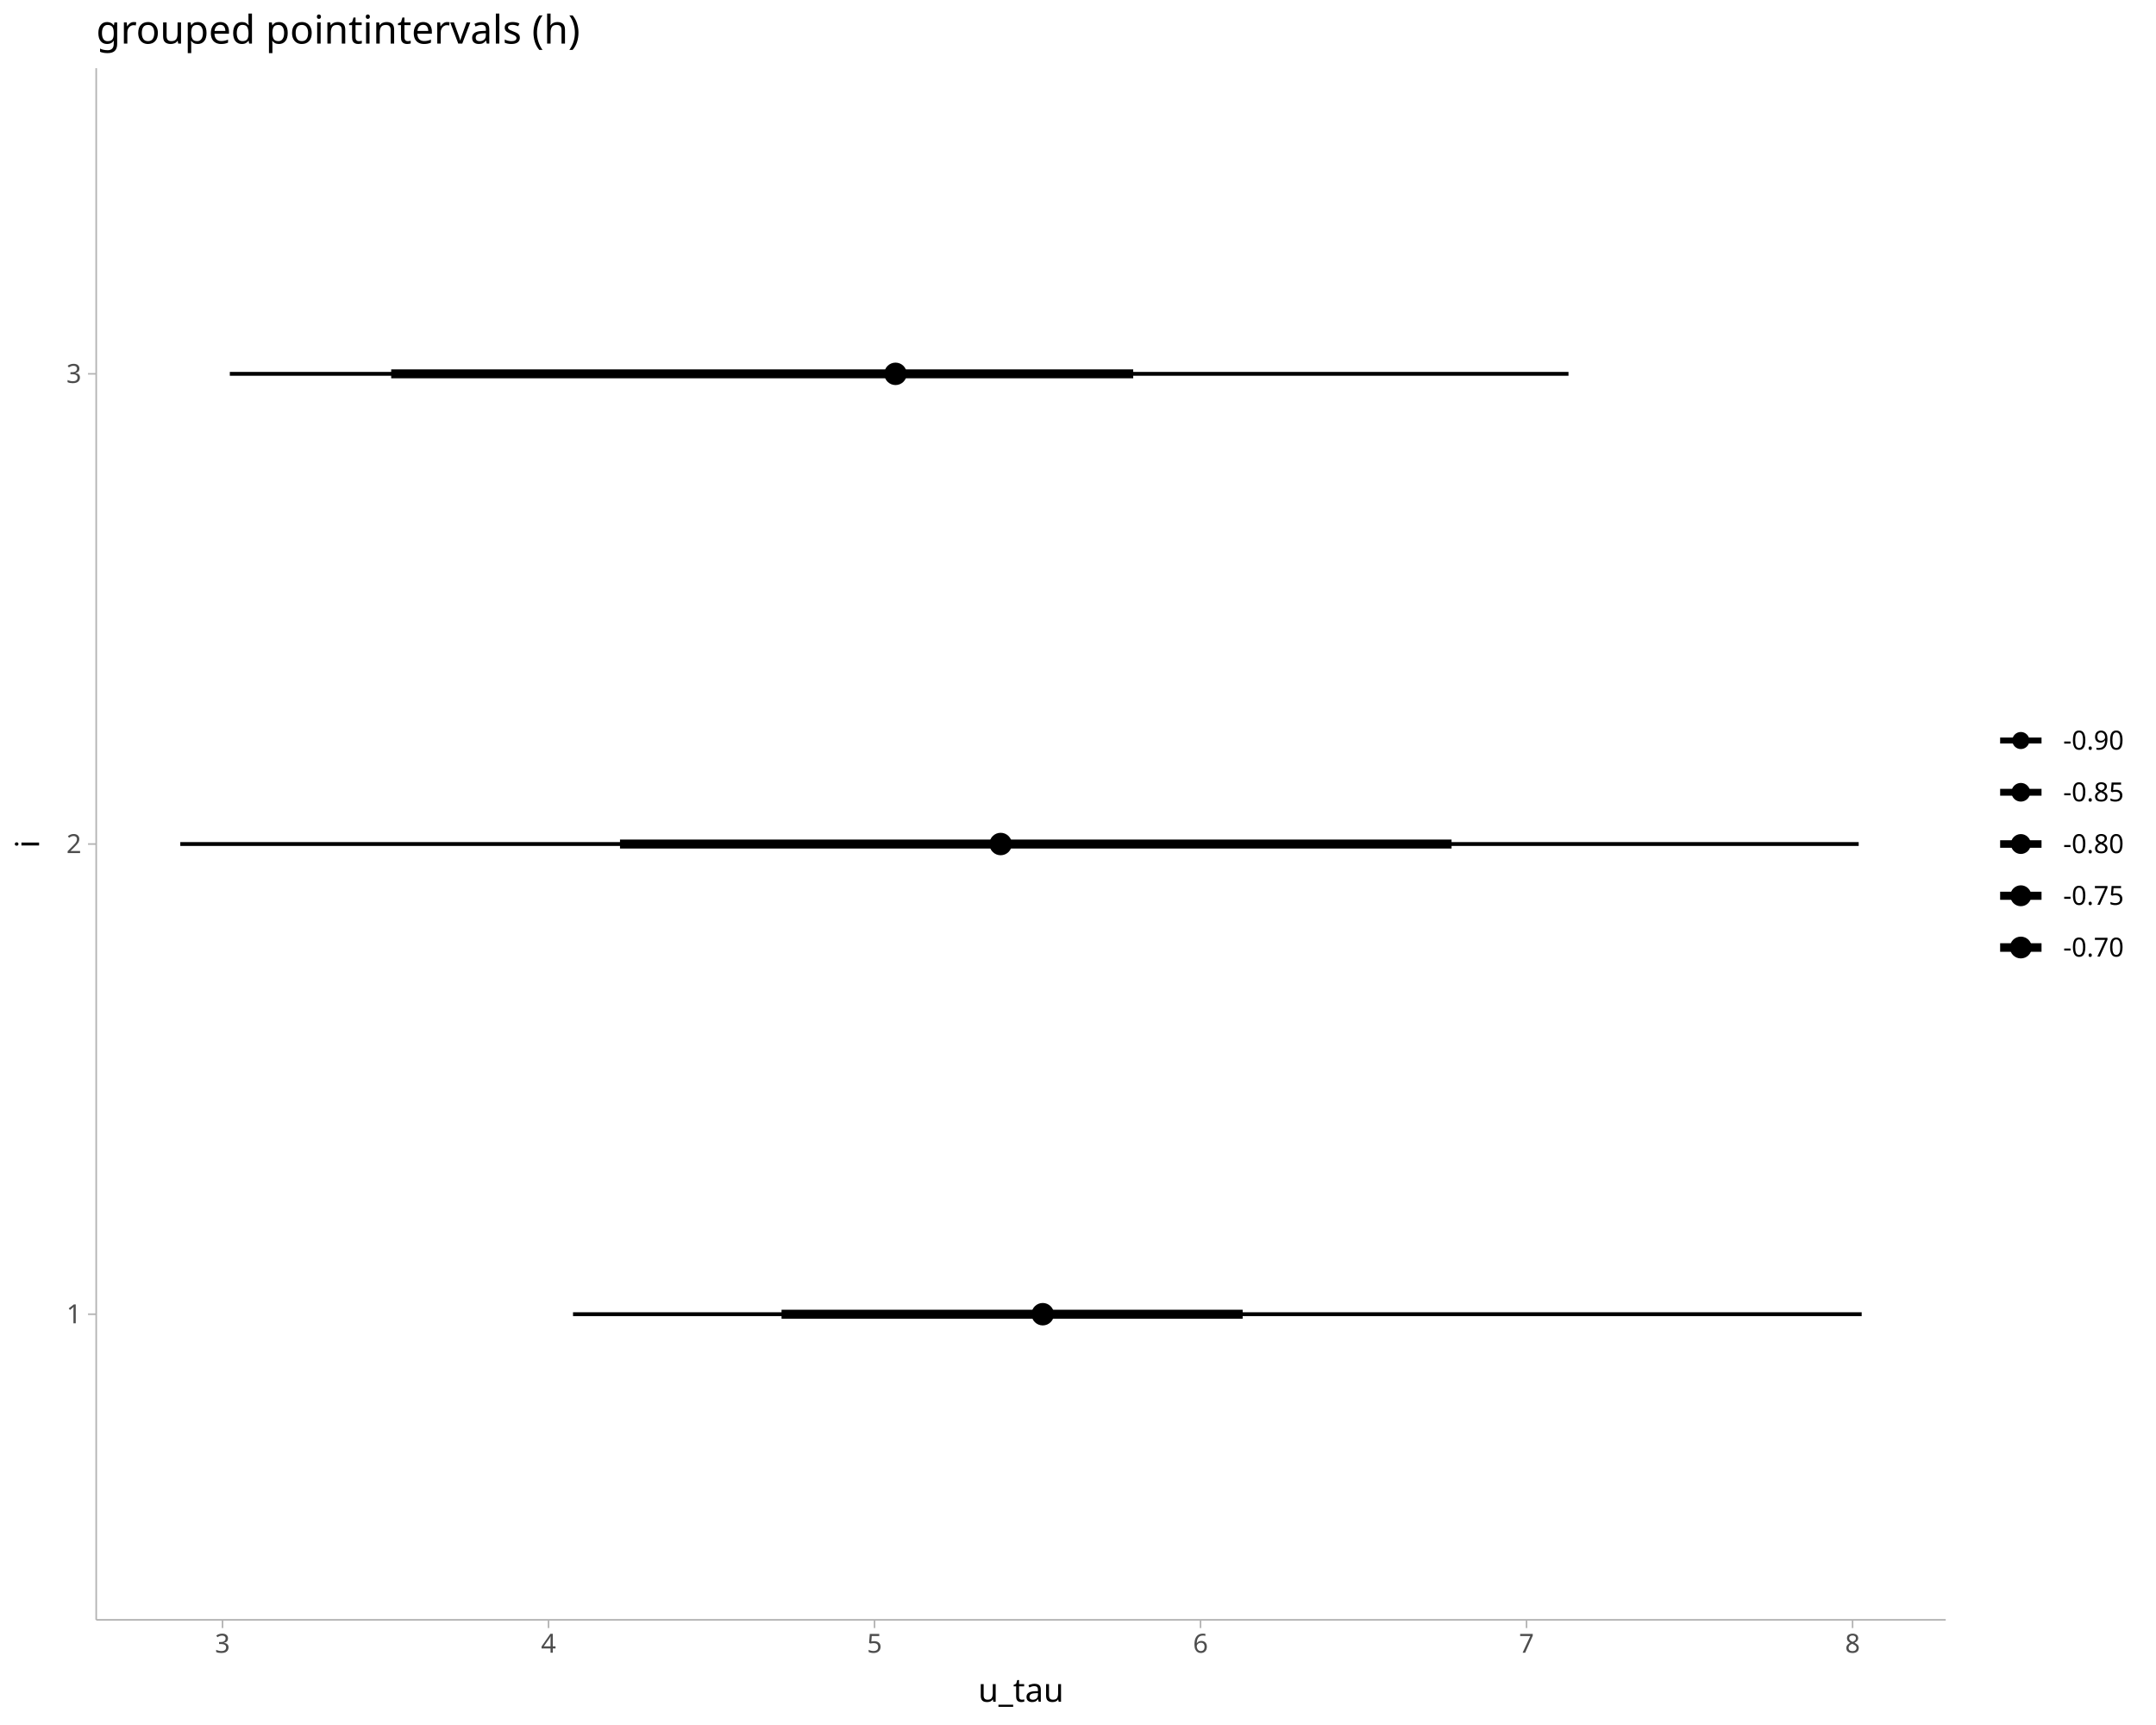
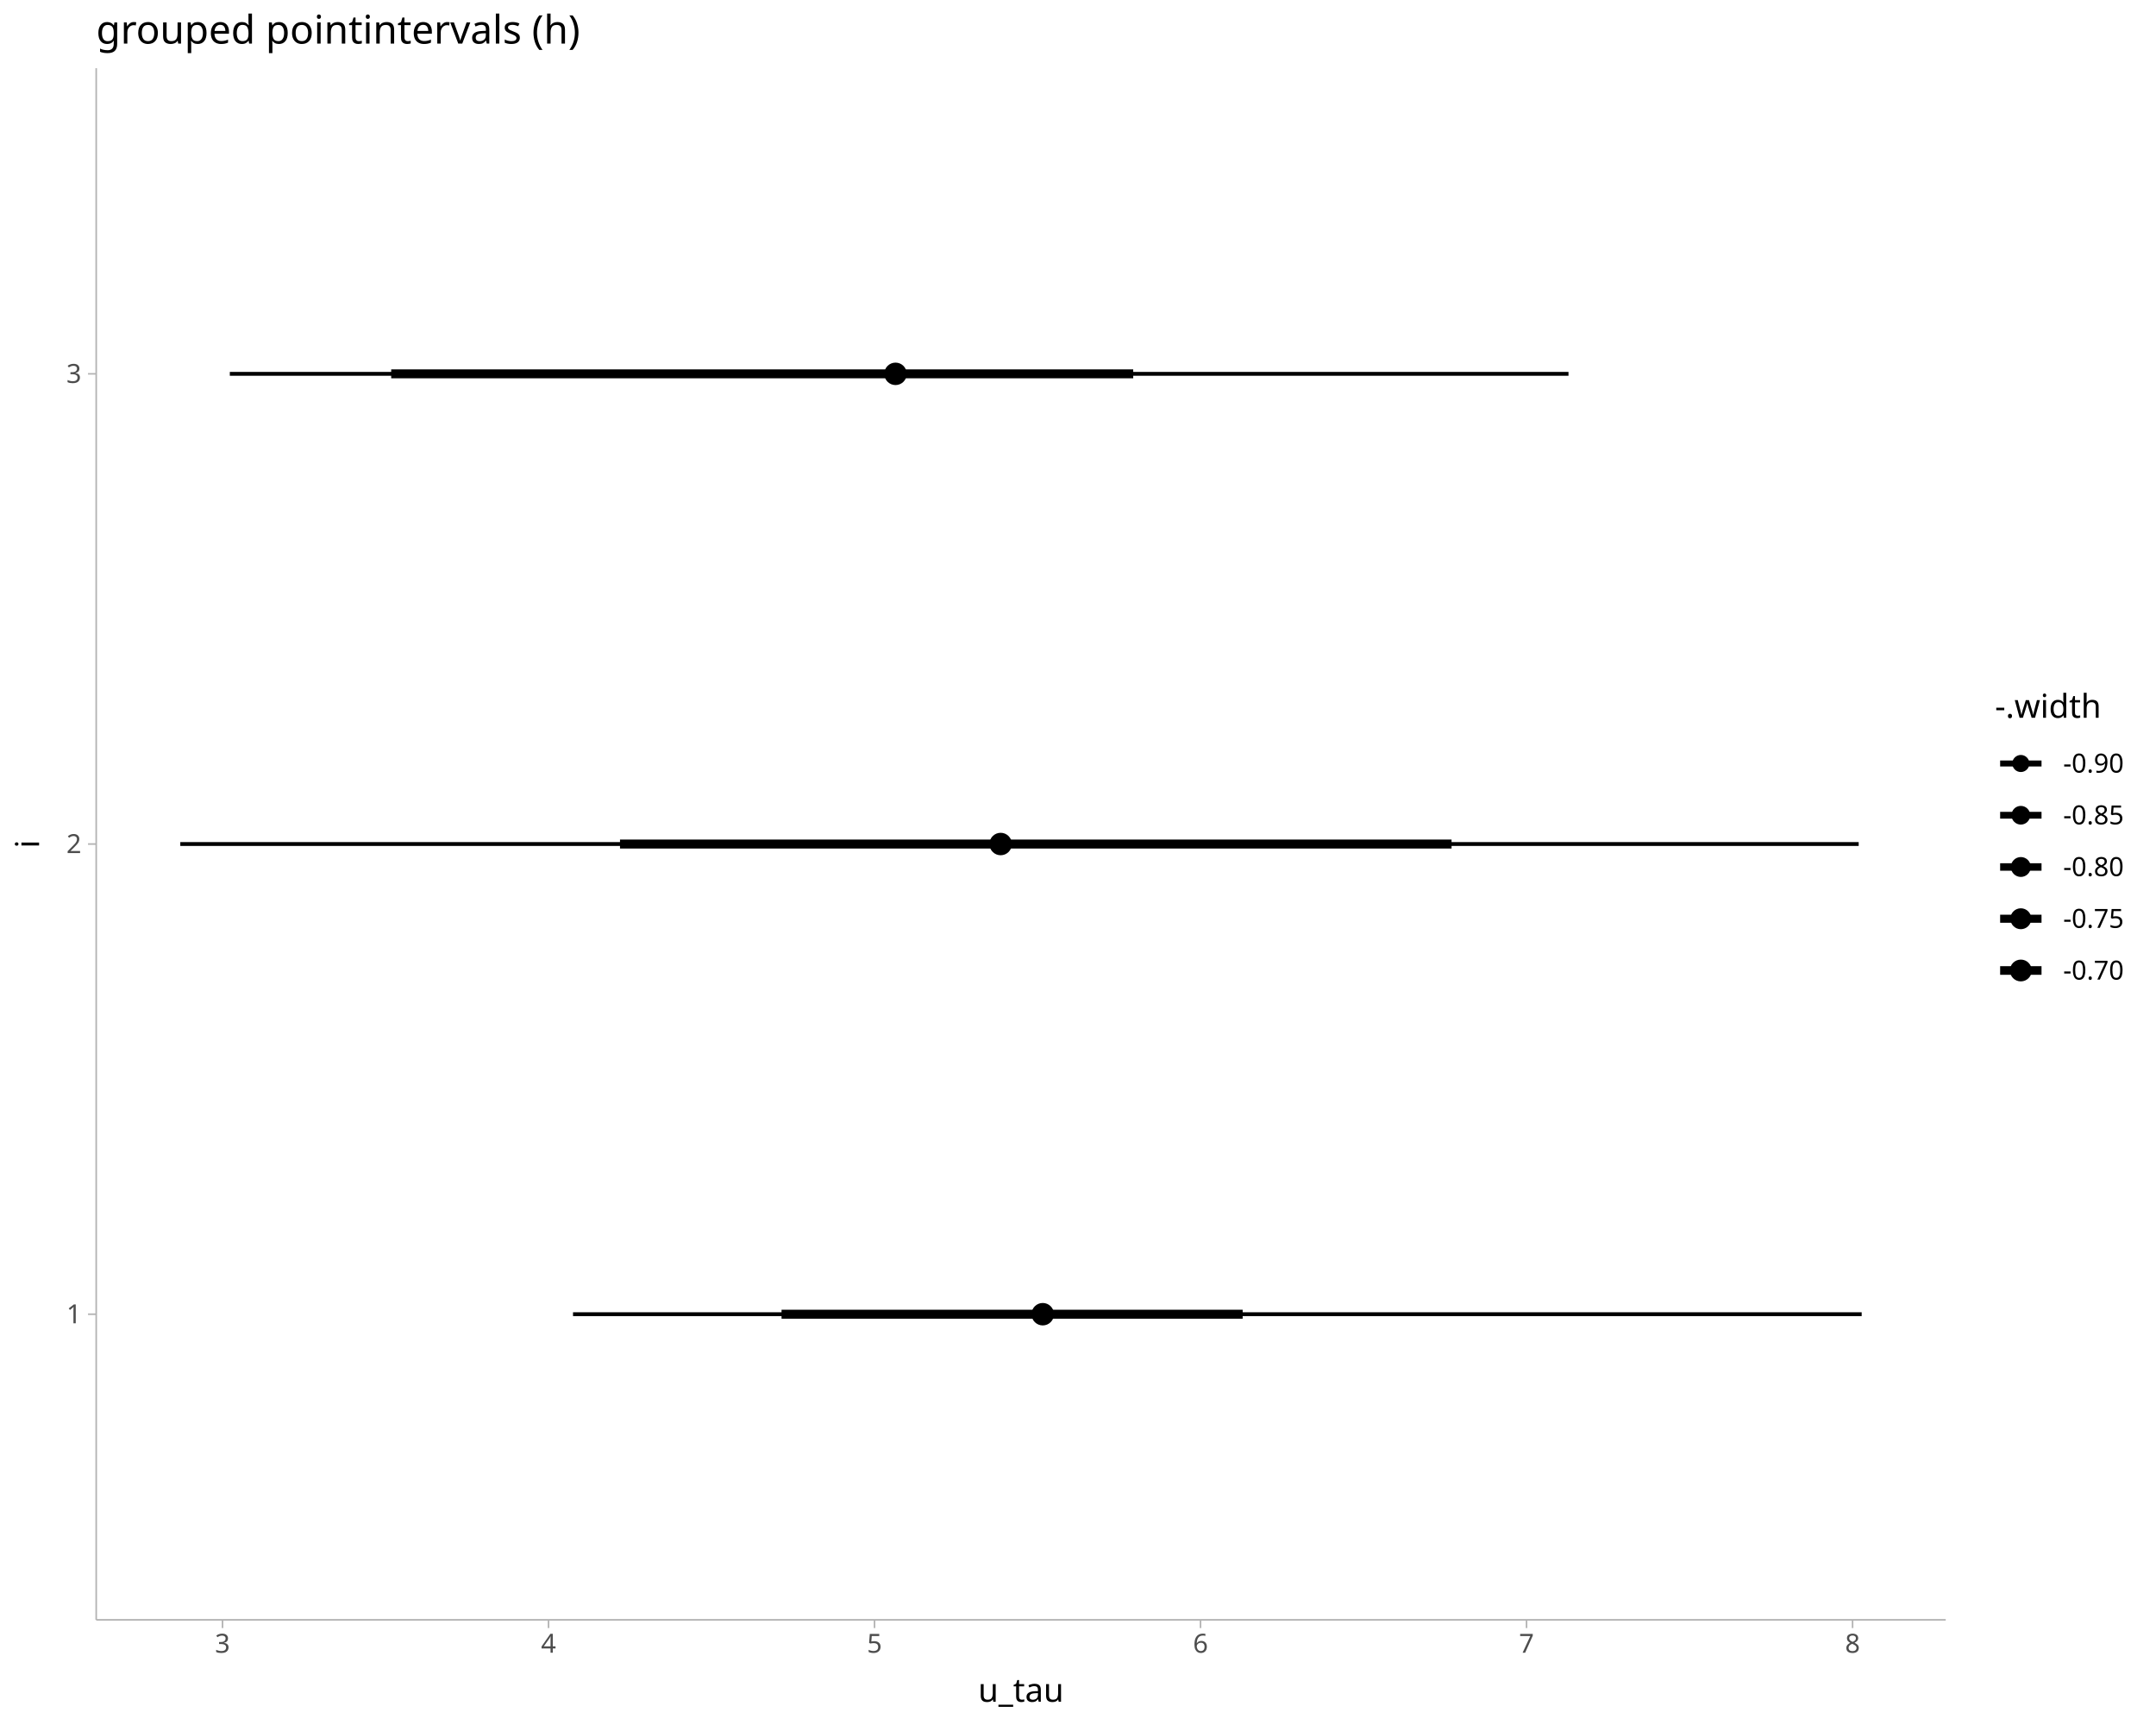
<svg xmlns="http://www.w3.org/2000/svg" class="svglite" data-engine-version="2.0" width="720.00pt" height="576.00pt" viewBox="0 0 720.00 576.00">
  <defs>
    <style type="text/css">
    .svglite line, .svglite polyline, .svglite polygon, .svglite path, .svglite rect, .svglite circle {
      fill: none;
      stroke: #000000;
      stroke-linecap: round;
      stroke-linejoin: round;
      stroke-miterlimit: 10.00;
    }
  </style>
  </defs>
  <rect width="100%" height="100%" style="stroke: none; fill: #FFFFFF;" />
  <defs>
    <clipPath id="cpMC4wMHw3MjAuMDB8MC4wMHw1NzYuMDA=">
      <rect x="0.00" y="0.00" width="720.00" height="576.00" />
    </clipPath>
  </defs>
  <g clip-path="url(#cpMC4wMHw3MjAuMDB8MC4wMHw1NzYuMDA=)">
    <rect x="0.00" y="0.00" width="720.00" height="576.00" style="stroke-width: 1.07; stroke: #FFFFFF; fill: #FFFFFF;" />
  </g>
  <defs>
    <clipPath id="cpMzIuMTN8NjQ5Ljc4fDIyLjc4fDU0MC44OA==">
      <rect x="32.13" y="22.78" width="617.65" height="518.09" />
    </clipPath>
  </defs>
  <g clip-path="url(#cpMzIuMTN8NjQ5Ljc4fDIyLjc4fDU0MC44OA==)">
    <rect x="32.13" y="22.78" width="617.65" height="518.09" style="stroke-width: 1.07; stroke: none; fill: #FFFFFF;" />
    <line x1="60.21" y1="281.83" x2="620.71" y2="281.83" style="stroke-width: 1.28; stroke-linecap: butt;" />
    <line x1="76.75" y1="124.83" x2="523.80" y2="124.83" style="stroke-width: 1.28; stroke-linecap: butt;" />
    <line x1="191.36" y1="438.83" x2="621.71" y2="438.83" style="stroke-width: 1.28; stroke-linecap: butt;" />
    <line x1="207.05" y1="281.83" x2="484.75" y2="281.83" style="stroke-width: 2.99; stroke-linecap: butt;" />
    <line x1="130.64" y1="124.83" x2="378.44" y2="124.83" style="stroke-width: 2.99; stroke-linecap: butt;" />
    <line x1="261.00" y1="438.83" x2="414.99" y2="438.83" style="stroke-width: 2.99; stroke-linecap: butt;" />
    <circle cx="334.17" cy="281.83" r="1.68" style="stroke-width: 1.06; fill: #000000;" />
    <circle cx="299.06" cy="124.83" r="1.68" style="stroke-width: 1.06; fill: #000000;" />
    <circle cx="348.23" cy="438.83" r="1.68" style="stroke-width: 1.06; fill: #000000;" />
    <circle cx="334.17" cy="281.83" r="3.22" style="stroke-width: 1.06; fill: #000000;" />
    <circle cx="299.06" cy="124.83" r="3.22" style="stroke-width: 1.06; fill: #000000;" />
    <circle cx="348.23" cy="438.83" r="3.22" style="stroke-width: 1.06; fill: #000000;" />
  </g>
  <g clip-path="url(#cpMC4wMHw3MjAuMDB8MC4wMHw1NzYuMDA=)">
    <polyline points="32.13,540.88 32.13,22.78 " style="stroke-width: 0.53; stroke: #B3B3B3; stroke-linecap: butt;" />
    <text x="27.20" y="441.86" text-anchor="end" style="font-size: 8.80px; fill: #4D4D4D; font-family: sans;" textLength="4.89px" lengthAdjust="spacingAndGlyphs">1</text>
    <text x="27.20" y="284.86" text-anchor="end" style="font-size: 8.80px; fill: #4D4D4D; font-family: sans;" textLength="4.89px" lengthAdjust="spacingAndGlyphs">2</text>
    <text x="27.20" y="127.86" text-anchor="end" style="font-size: 8.80px; fill: #4D4D4D; font-family: sans;" textLength="4.89px" lengthAdjust="spacingAndGlyphs">3</text>
    <polyline points="29.39,438.83 32.13,438.83 " style="stroke-width: 0.53; stroke: #B3B3B3; stroke-linecap: butt;" />
    <polyline points="29.39,281.83 32.13,281.83 " style="stroke-width: 0.53; stroke: #B3B3B3; stroke-linecap: butt;" />
    <polyline points="29.39,124.83 32.13,124.83 " style="stroke-width: 0.53; stroke: #B3B3B3; stroke-linecap: butt;" />
    <polyline points="32.13,540.88 649.78,540.88 " style="stroke-width: 0.53; stroke: #B3B3B3; stroke-linecap: butt;" />
    <polyline points="74.31,543.62 74.31,540.88 " style="stroke-width: 0.53; stroke: #B3B3B3; stroke-linecap: butt;" />
    <polyline points="183.18,543.62 183.18,540.88 " style="stroke-width: 0.53; stroke: #B3B3B3; stroke-linecap: butt;" />
    <polyline points="292.05,543.62 292.05,540.88 " style="stroke-width: 0.53; stroke: #B3B3B3; stroke-linecap: butt;" />
    <polyline points="400.92,543.62 400.92,540.88 " style="stroke-width: 0.53; stroke: #B3B3B3; stroke-linecap: butt;" />
    <polyline points="509.79,543.62 509.79,540.88 " style="stroke-width: 0.53; stroke: #B3B3B3; stroke-linecap: butt;" />
    <polyline points="618.67,543.62 618.67,540.88 " style="stroke-width: 0.53; stroke: #B3B3B3; stroke-linecap: butt;" />
    <text x="74.31" y="551.87" text-anchor="middle" style="font-size: 8.80px; fill: #4D4D4D; font-family: sans;" textLength="4.89px" lengthAdjust="spacingAndGlyphs">3</text>
    <text x="183.18" y="551.87" text-anchor="middle" style="font-size: 8.80px; fill: #4D4D4D; font-family: sans;" textLength="4.89px" lengthAdjust="spacingAndGlyphs">4</text>
    <text x="292.05" y="551.87" text-anchor="middle" style="font-size: 8.80px; fill: #4D4D4D; font-family: sans;" textLength="4.89px" lengthAdjust="spacingAndGlyphs">5</text>
    <text x="400.92" y="551.87" text-anchor="middle" style="font-size: 8.80px; fill: #4D4D4D; font-family: sans;" textLength="4.89px" lengthAdjust="spacingAndGlyphs">6</text>
    <text x="509.79" y="551.87" text-anchor="middle" style="font-size: 8.80px; fill: #4D4D4D; font-family: sans;" textLength="4.89px" lengthAdjust="spacingAndGlyphs">7</text>
    <text x="618.67" y="551.87" text-anchor="middle" style="font-size: 8.80px; fill: #4D4D4D; font-family: sans;" textLength="4.89px" lengthAdjust="spacingAndGlyphs">8</text>
    <text x="340.96" y="568.24" text-anchor="middle" style="font-size: 11.00px; font-family: sans;" textLength="27.53px" lengthAdjust="spacingAndGlyphs">u_tau</text>
    <text transform="translate(13.05,281.83) rotate(-90)" text-anchor="middle" style="font-size: 11.00px; font-family: sans;" textLength="2.44px" lengthAdjust="spacingAndGlyphs">i</text>
-     <rect x="660.74" y="233.15" width="53.78" height="97.36" style="stroke-width: 1.07; stroke: none; fill: #FFFFFF;" />
-     <rect x="666.22" y="238.63" width="17.28" height="17.28" style="stroke-width: 1.07; stroke: none; fill: #FFFFFF;" />
-     <line x1="667.95" y1="247.27" x2="681.77" y2="247.27" style="stroke-width: 1.99; stroke-linecap: butt;" />
-     <circle cx="674.86" cy="247.27" r="2.32" style="stroke-width: 1.06; fill: #000000;" />
-     <rect x="666.22" y="255.91" width="17.28" height="17.28" style="stroke-width: 1.07; stroke: none; fill: #FFFFFF;" />
-     <line x1="667.95" y1="264.55" x2="681.77" y2="264.55" style="stroke-width: 2.28; stroke-linecap: butt;" />
-     <circle cx="674.86" cy="264.55" r="2.59" style="stroke-width: 1.06; fill: #000000;" />
-     <rect x="666.22" y="273.19" width="17.28" height="17.28" style="stroke-width: 1.07; stroke: none; fill: #FFFFFF;" />
-     <line x1="667.95" y1="281.83" x2="681.77" y2="281.83" style="stroke-width: 2.51; stroke-linecap: butt;" />
-     <circle cx="674.86" cy="281.83" r="2.79" style="stroke-width: 1.06; fill: #000000;" />
-     <rect x="666.22" y="290.47" width="17.28" height="17.28" style="stroke-width: 1.07; stroke: none; fill: #FFFFFF;" />
-     <line x1="667.95" y1="299.11" x2="681.77" y2="299.11" style="stroke-width: 2.70; stroke-linecap: butt;" />
-     <circle cx="674.86" cy="299.11" r="2.96" style="stroke-width: 1.06; fill: #000000;" />
-     <rect x="666.22" y="307.75" width="17.28" height="17.28" style="stroke-width: 1.07; stroke: none; fill: #FFFFFF;" />
-     <line x1="667.95" y1="316.39" x2="681.77" y2="316.39" style="stroke-width: 2.87; stroke-linecap: butt;" />
-     <circle cx="674.86" cy="316.39" r="3.11" style="stroke-width: 1.06; fill: #000000;" />
-     <text x="688.98" y="250.30" style="font-size: 8.80px; font-family: sans;" textLength="20.06px" lengthAdjust="spacingAndGlyphs">-0.90</text>
-     <text x="688.98" y="267.58" style="font-size: 8.80px; font-family: sans;" textLength="20.06px" lengthAdjust="spacingAndGlyphs">-0.85</text>
-     <text x="688.98" y="284.86" style="font-size: 8.80px; font-family: sans;" textLength="20.06px" lengthAdjust="spacingAndGlyphs">-0.80</text>
-     <text x="688.98" y="302.14" style="font-size: 8.80px; font-family: sans;" textLength="20.06px" lengthAdjust="spacingAndGlyphs">-0.75</text>
-     <text x="688.98" y="319.42" style="font-size: 8.80px; font-family: sans;" textLength="20.06px" lengthAdjust="spacingAndGlyphs">-0.70</text>
+     <rect x="660.74" y="225.48" width="53.78" height="112.69" style="stroke-width: 1.07; stroke: none; fill: #FFFFFF;" />
+     <text x="666.22" y="239.68" style="font-size: 11.00px; font-family: sans;" textLength="32.40px" lengthAdjust="spacingAndGlyphs">-.width</text>
+     <rect x="666.22" y="246.30" width="17.28" height="17.28" style="stroke-width: 1.07; stroke: none; fill: #FFFFFF;" />
+     <line x1="667.95" y1="254.94" x2="681.77" y2="254.94" style="stroke-width: 1.99; stroke-linecap: butt;" />
+     <circle cx="674.86" cy="254.94" r="2.32" style="stroke-width: 1.06; fill: #000000;" />
+     <rect x="666.22" y="263.58" width="17.28" height="17.28" style="stroke-width: 1.07; stroke: none; fill: #FFFFFF;" />
+     <line x1="667.95" y1="272.22" x2="681.77" y2="272.22" style="stroke-width: 2.28; stroke-linecap: butt;" />
+     <circle cx="674.86" cy="272.22" r="2.59" style="stroke-width: 1.06; fill: #000000;" />
+     <rect x="666.22" y="280.86" width="17.28" height="17.28" style="stroke-width: 1.07; stroke: none; fill: #FFFFFF;" />
+     <line x1="667.95" y1="289.50" x2="681.77" y2="289.50" style="stroke-width: 2.51; stroke-linecap: butt;" />
+     <circle cx="674.86" cy="289.50" r="2.79" style="stroke-width: 1.06; fill: #000000;" />
+     <rect x="666.22" y="298.14" width="17.28" height="17.28" style="stroke-width: 1.07; stroke: none; fill: #FFFFFF;" />
+     <line x1="667.95" y1="306.78" x2="681.77" y2="306.78" style="stroke-width: 2.70; stroke-linecap: butt;" />
+     <circle cx="674.86" cy="306.78" r="2.96" style="stroke-width: 1.06; fill: #000000;" />
+     <rect x="666.22" y="315.42" width="17.28" height="17.28" style="stroke-width: 1.07; stroke: none; fill: #FFFFFF;" />
+     <line x1="667.95" y1="324.06" x2="681.77" y2="324.06" style="stroke-width: 2.87; stroke-linecap: butt;" />
+     <circle cx="674.86" cy="324.06" r="3.11" style="stroke-width: 1.06; fill: #000000;" />
+     <text x="688.98" y="257.97" style="font-size: 8.80px; font-family: sans;" textLength="20.06px" lengthAdjust="spacingAndGlyphs">-0.90</text>
+     <text x="688.98" y="275.25" style="font-size: 8.80px; font-family: sans;" textLength="20.06px" lengthAdjust="spacingAndGlyphs">-0.85</text>
+     <text x="688.98" y="292.53" style="font-size: 8.80px; font-family: sans;" textLength="20.06px" lengthAdjust="spacingAndGlyphs">-0.80</text>
+     <text x="688.98" y="309.81" style="font-size: 8.80px; font-family: sans;" textLength="20.06px" lengthAdjust="spacingAndGlyphs">-0.75</text>
+     <text x="688.98" y="327.09" style="font-size: 8.80px; font-family: sans;" textLength="20.06px" lengthAdjust="spacingAndGlyphs">-0.70</text>
    <text x="32.13" y="14.56" style="font-size: 13.20px; font-family: sans;" textLength="149.70px" lengthAdjust="spacingAndGlyphs">grouped pointintervals (h)</text>
  </g>
</svg>
